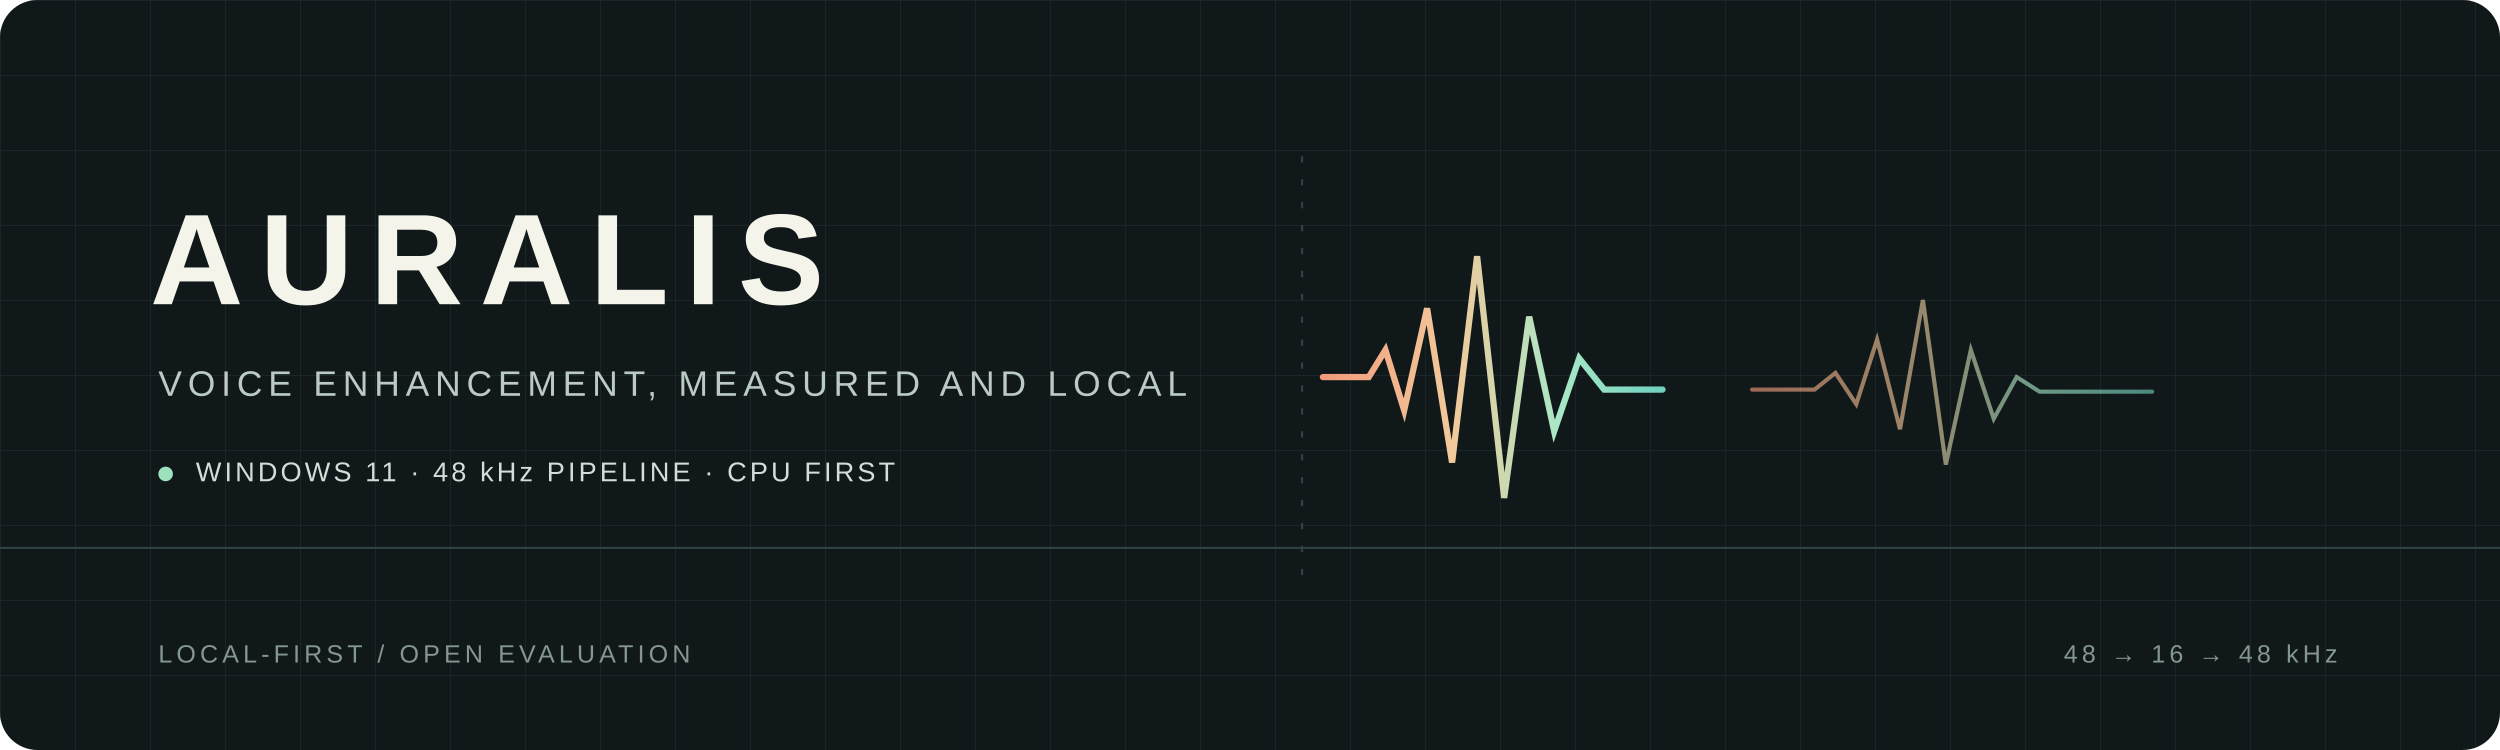
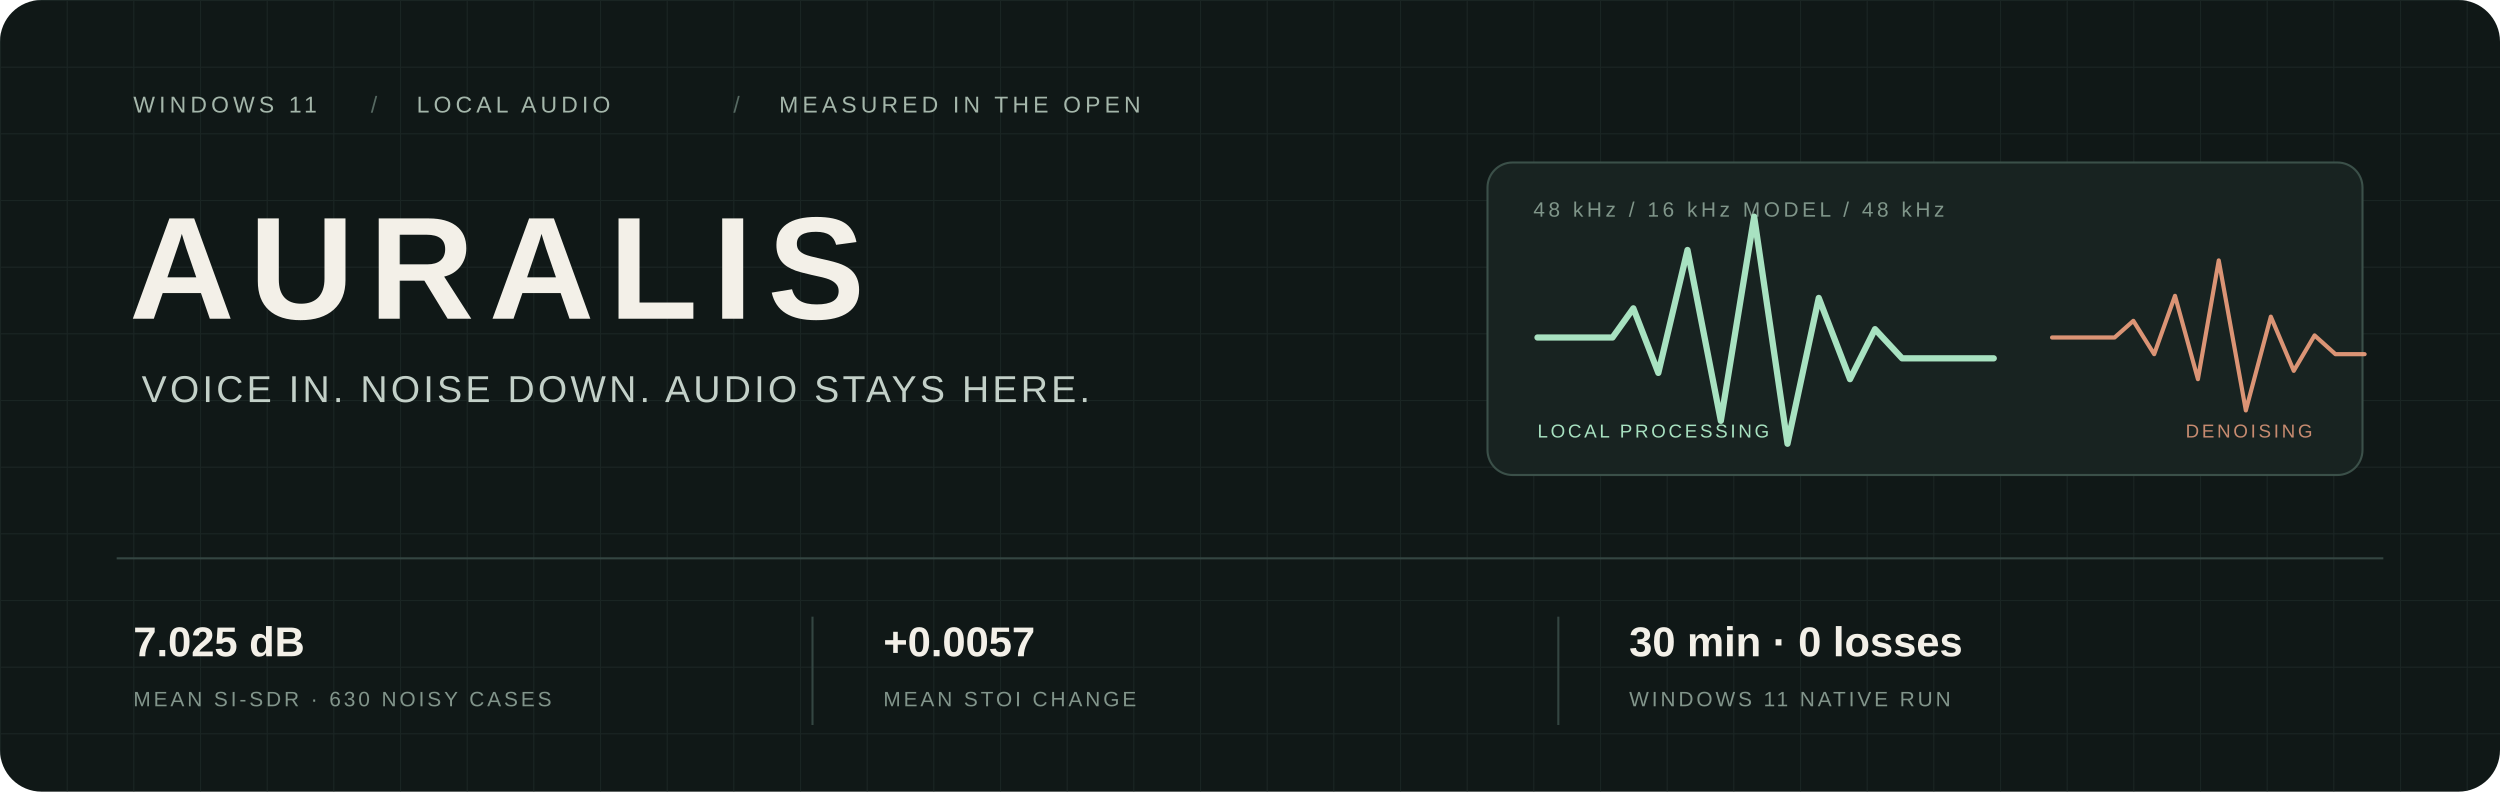
- <svg xmlns="http://www.w3.org/2000/svg" width="1200" height="360" viewBox="0 0 1200 360" role="img" aria-labelledby="title desc">
+ <svg xmlns="http://www.w3.org/2000/svg" width="1200" height="380" viewBox="0 0 1200 380" role="img" aria-labelledby="title desc">
  <defs>
-     <pattern id="grid" width="36" height="36" patternUnits="userSpaceOnUse">
-       <path d="M36 0H0V36" fill="none" stroke="#253235" stroke-width="1" />
+     <pattern id="grid" width="32" height="32" patternUnits="userSpaceOnUse">
+       <path d="M32 0H0V32" fill="none" stroke="#293735" stroke-width="1" />
    </pattern>
-     <linearGradient id="signal" x1="0" x2="1">
-       <stop offset="0" stop-color="#f29a7c" />
-       <stop offset=".38" stop-color="#f2c99a" />
-       <stop offset=".7" stop-color="#a8e8c7" />
-       <stop offset="1" stop-color="#70d1bf" />
-     </linearGradient>
  </defs>
-   <rect width="1200" height="360" rx="18" fill="#101819" />
-   <rect width="1200" height="360" rx="18" fill="url(#grid)" opacity=".55" />
-   <path d="M0 263H1200" stroke="#314144" stroke-width="1" />
-   <path d="M625 75V284" stroke="#314144" stroke-width="1" stroke-dasharray="3 8" />
-   <g fill="none" stroke="url(#signal)" stroke-linecap="round">
-     <path d="M635 181h22l8-13 9 29 11-49 12 74 12-99 13 116 12-87 12 55 12-35 12 15h28" stroke-width="3" />
-     <path d="M841 187h30l10-8 10 15 10-31 11 43 11-62 11 79 12-55 11 33 11-20 11 7h54" stroke-width="2" opacity=".62" />
+   <rect width="1200" height="380" rx="20" fill="#101817" />
+   <rect width="1200" height="380" rx="20" fill="url(#grid)" opacity=".42" />
+   <path d="M56 268H1144" stroke="#344642" stroke-width="1" />
+   <g fill="#a4b6aa" font-family="Segoe UI, Arial, sans-serif" font-size="11" letter-spacing="2">
+     <text x="64" y="54">WINDOWS 11</text>
+     <text x="178" y="54" fill="#566962">/</text>
+     <text x="200" y="54">LOCAL AUDIO</text>
+     <text x="352" y="54" fill="#566962">/</text>
+     <text x="374" y="54">MEASURED IN THE OPEN</text>
  </g>
-   <text x="72" y="146" fill="#f4f4eb" font-family="Segoe UI, Arial, sans-serif" font-size="62" font-weight="700" letter-spacing="8">AURALIS</text>
-   <text x="76" y="190" fill="#bbcac4" font-family="Segoe UI, Arial, sans-serif" font-size="17" letter-spacing="2.8">VOICE ENHANCEMENT, MEASURED AND LOCAL</text>
-   <rect x="76" y="224" width="7" height="7" rx="3.5" fill="#9ce2bd" />
-   <text x="94" y="231" fill="#d3ded8" font-family="Segoe UI, Arial, sans-serif" font-size="13" letter-spacing="1.5">WINDOWS 11 · 48 kHz PIPELINE · CPU FIRST</text>
-   <text x="76" y="318" fill="#849792" font-family="Segoe UI, Arial, sans-serif" font-size="12" letter-spacing="2">LOCAL-FIRST / OPEN EVALUATION</text>
-   <text x="1122" y="318" text-anchor="end" fill="#849792" font-family="Segoe UI, Arial, sans-serif" font-size="12" letter-spacing="2">48 → 16 → 48 kHz</text>
+   <text x="62" y="153" fill="#f3f0e8" font-family="Segoe UI, Arial, sans-serif" font-size="70" font-weight="700" letter-spacing="7">AURALIS</text>
+   <text x="68" y="193" fill="#c3d0c8" font-family="Segoe UI, Arial, sans-serif" font-size="18" letter-spacing="1.6">VOICE IN. NOISE DOWN. AUDIO STAYS HERE.</text>
+   <g transform="translate(714 78)">
+     <rect width="420" height="150" rx="12" fill="#182321" stroke="#3b5049" />
+     <text x="22" y="26" fill="#80968a" font-family="Segoe UI, Arial, sans-serif" font-size="10" letter-spacing="1.7">48 kHz  /  16 kHz MODEL  /  48 kHz</text>
+     <path d="M24 84h36l10-14 12 31 14-59 16 82 16-98 16 109 15-70 15 39 12-24 13 14h44" fill="none" stroke="#a8e2c1" stroke-width="3" stroke-linecap="round" stroke-linejoin="round" />
+     <path d="M271 84h30l9-8 10 16 10-28 11 40 10-57 13 72 12-45 11 26 10-17 10 9h14" fill="none" stroke="#f1a17e" stroke-width="2" stroke-linecap="round" stroke-linejoin="round" opacity=".9" />
+     <text x="24" y="132" fill="#a8e2c1" font-family="Segoe UI, Arial, sans-serif" font-size="9" letter-spacing="1.3">LOCAL PROCESSING</text>
+     <text x="396" y="132" text-anchor="end" fill="#c78b70" font-family="Segoe UI, Arial, sans-serif" font-size="9" letter-spacing="1.3">DENOISING</text>
+   </g>
+   <g font-family="Segoe UI, Arial, sans-serif">
+     <text x="64" y="315" fill="#f3f0e8" font-size="20" font-weight="600">7.025 dB</text>
+     <text x="64" y="339" fill="#82958b" font-size="10" letter-spacing="1.4">MEAN SI-SDR · 630 NOISY CASES</text>
+     <path d="M390 296V348" stroke="#344642" />
+     <text x="424" y="315" fill="#f3f0e8" font-size="20" font-weight="600">+0.0057</text>
+     <text x="424" y="339" fill="#82958b" font-size="10" letter-spacing="1.4">MEAN STOI CHANGE</text>
+     <path d="M748 296V348" stroke="#344642" />
+     <text x="782" y="315" fill="#f3f0e8" font-size="20" font-weight="600">30 min · 0 losses</text>
+     <text x="782" y="339" fill="#82958b" font-size="10" letter-spacing="1.4">WINDOWS 11 NATIVE RUN</text>
+   </g>
</svg>
